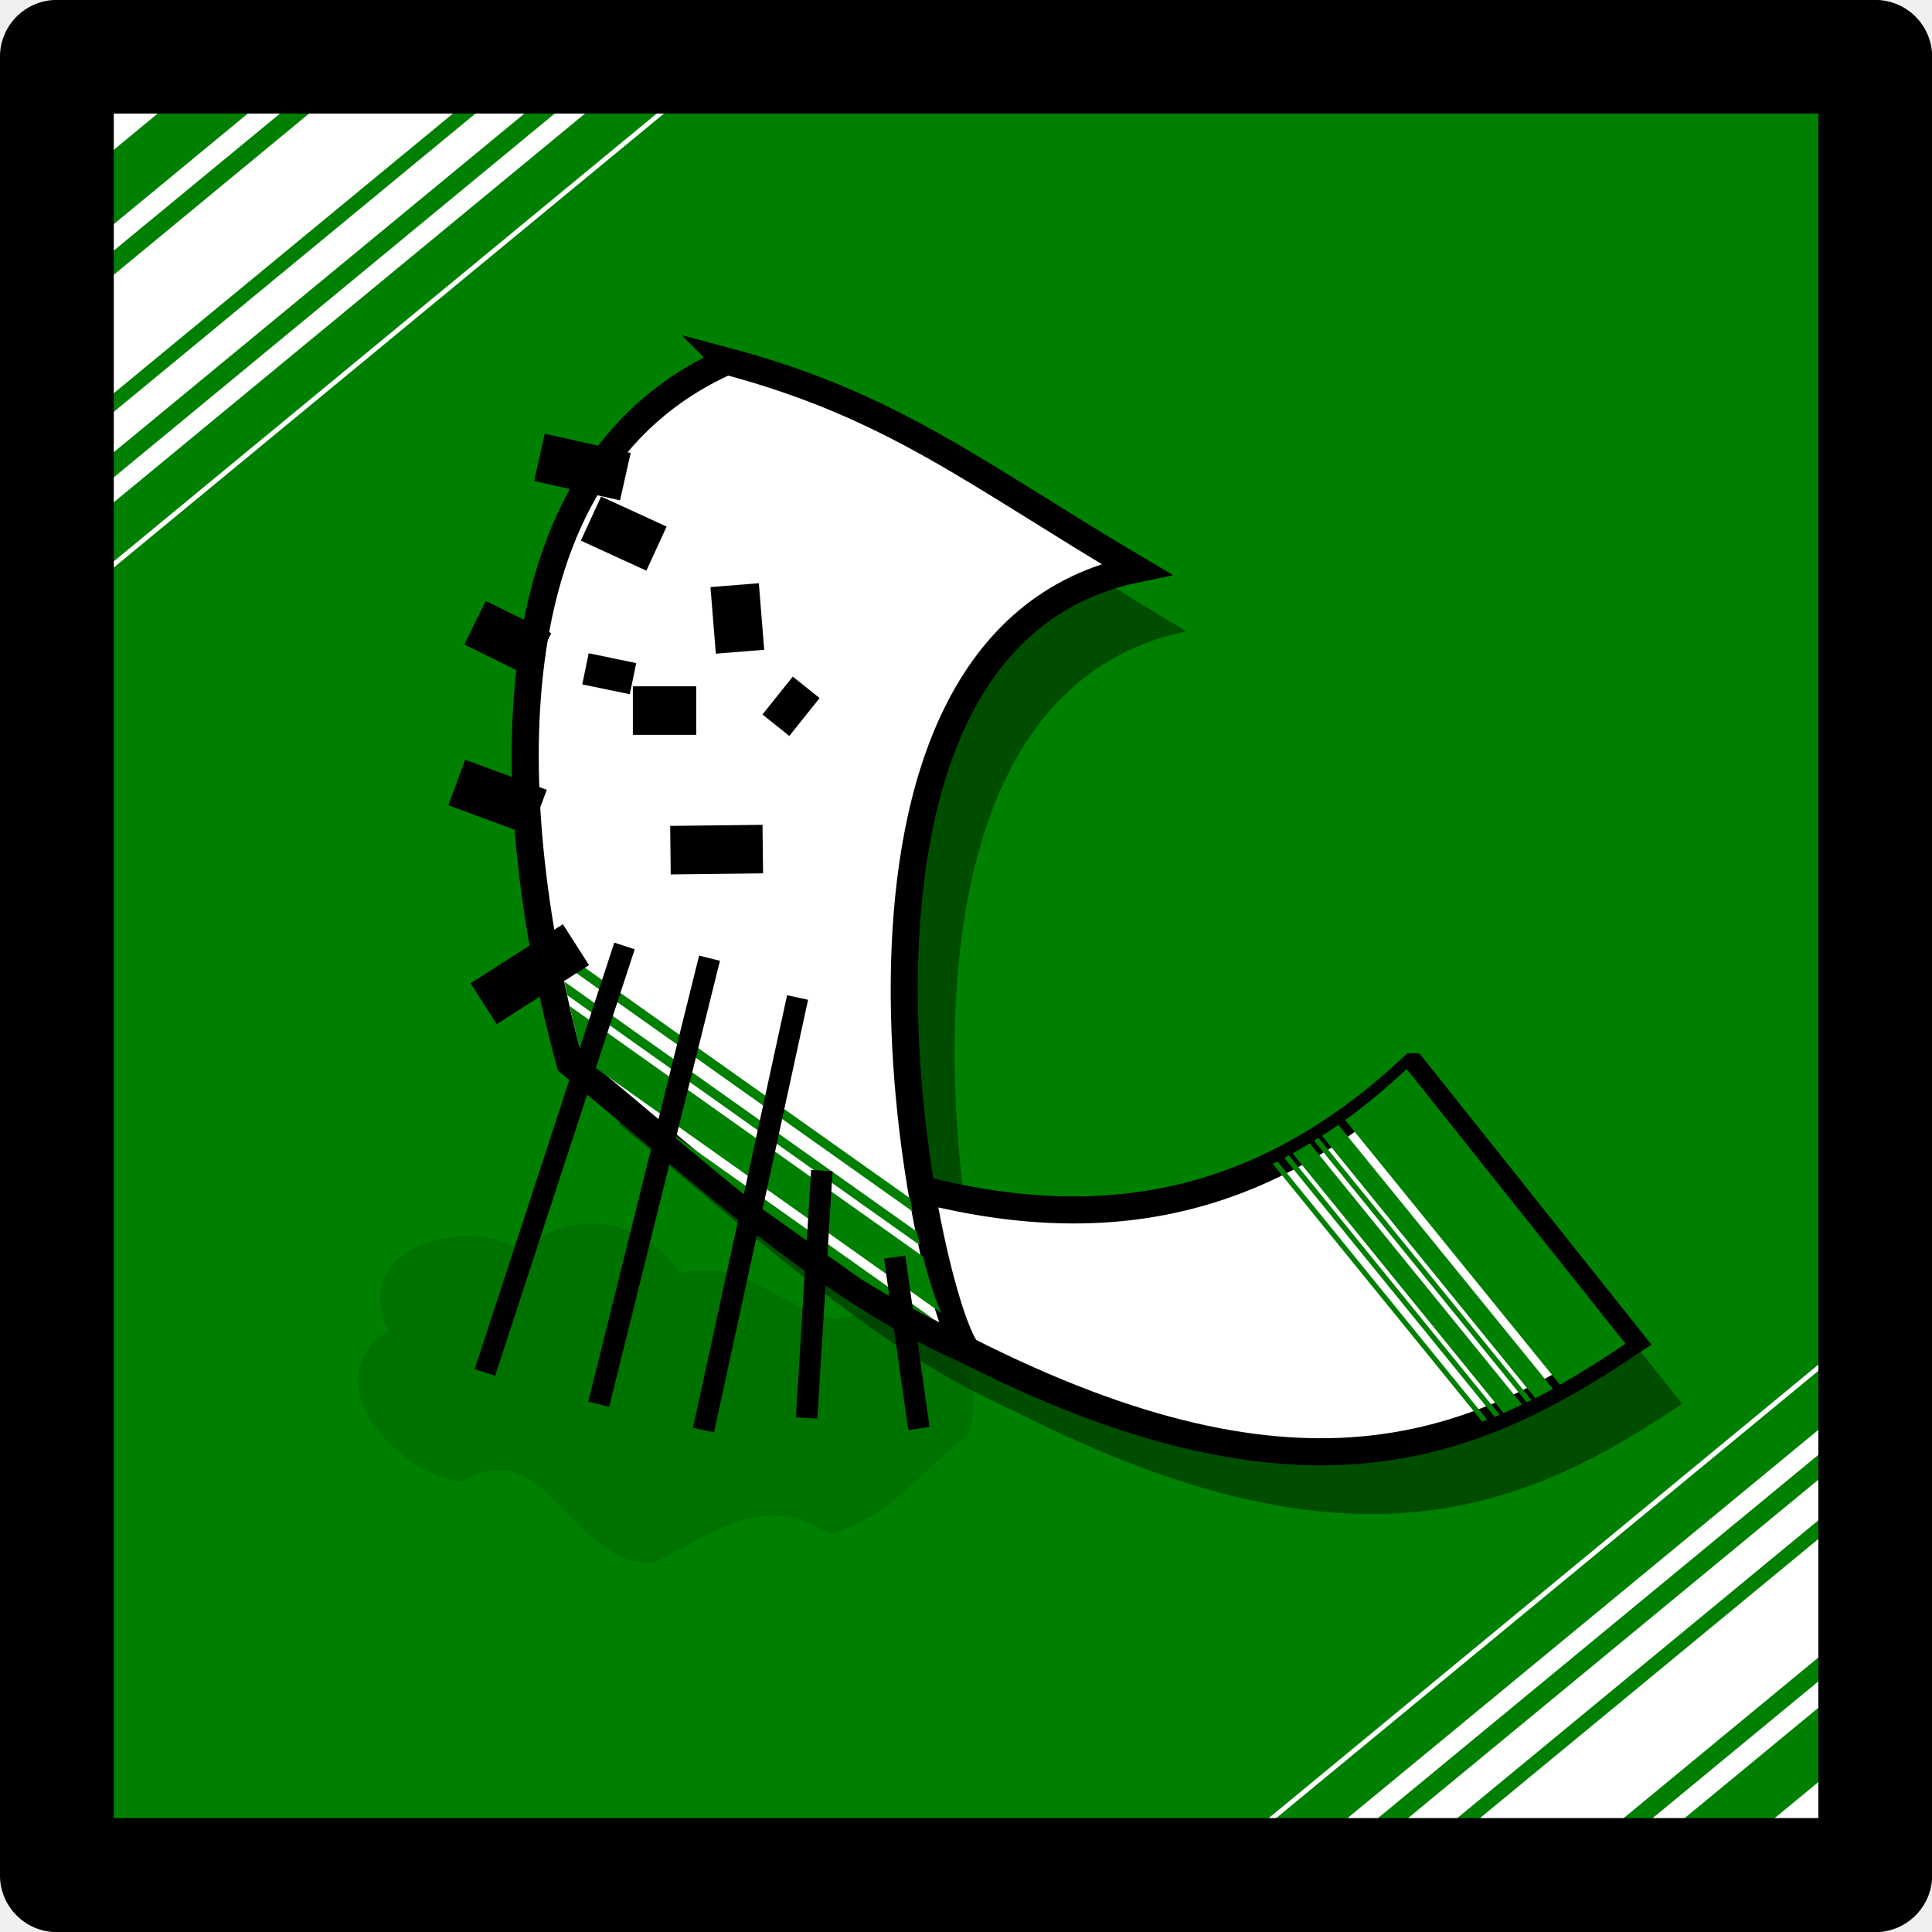
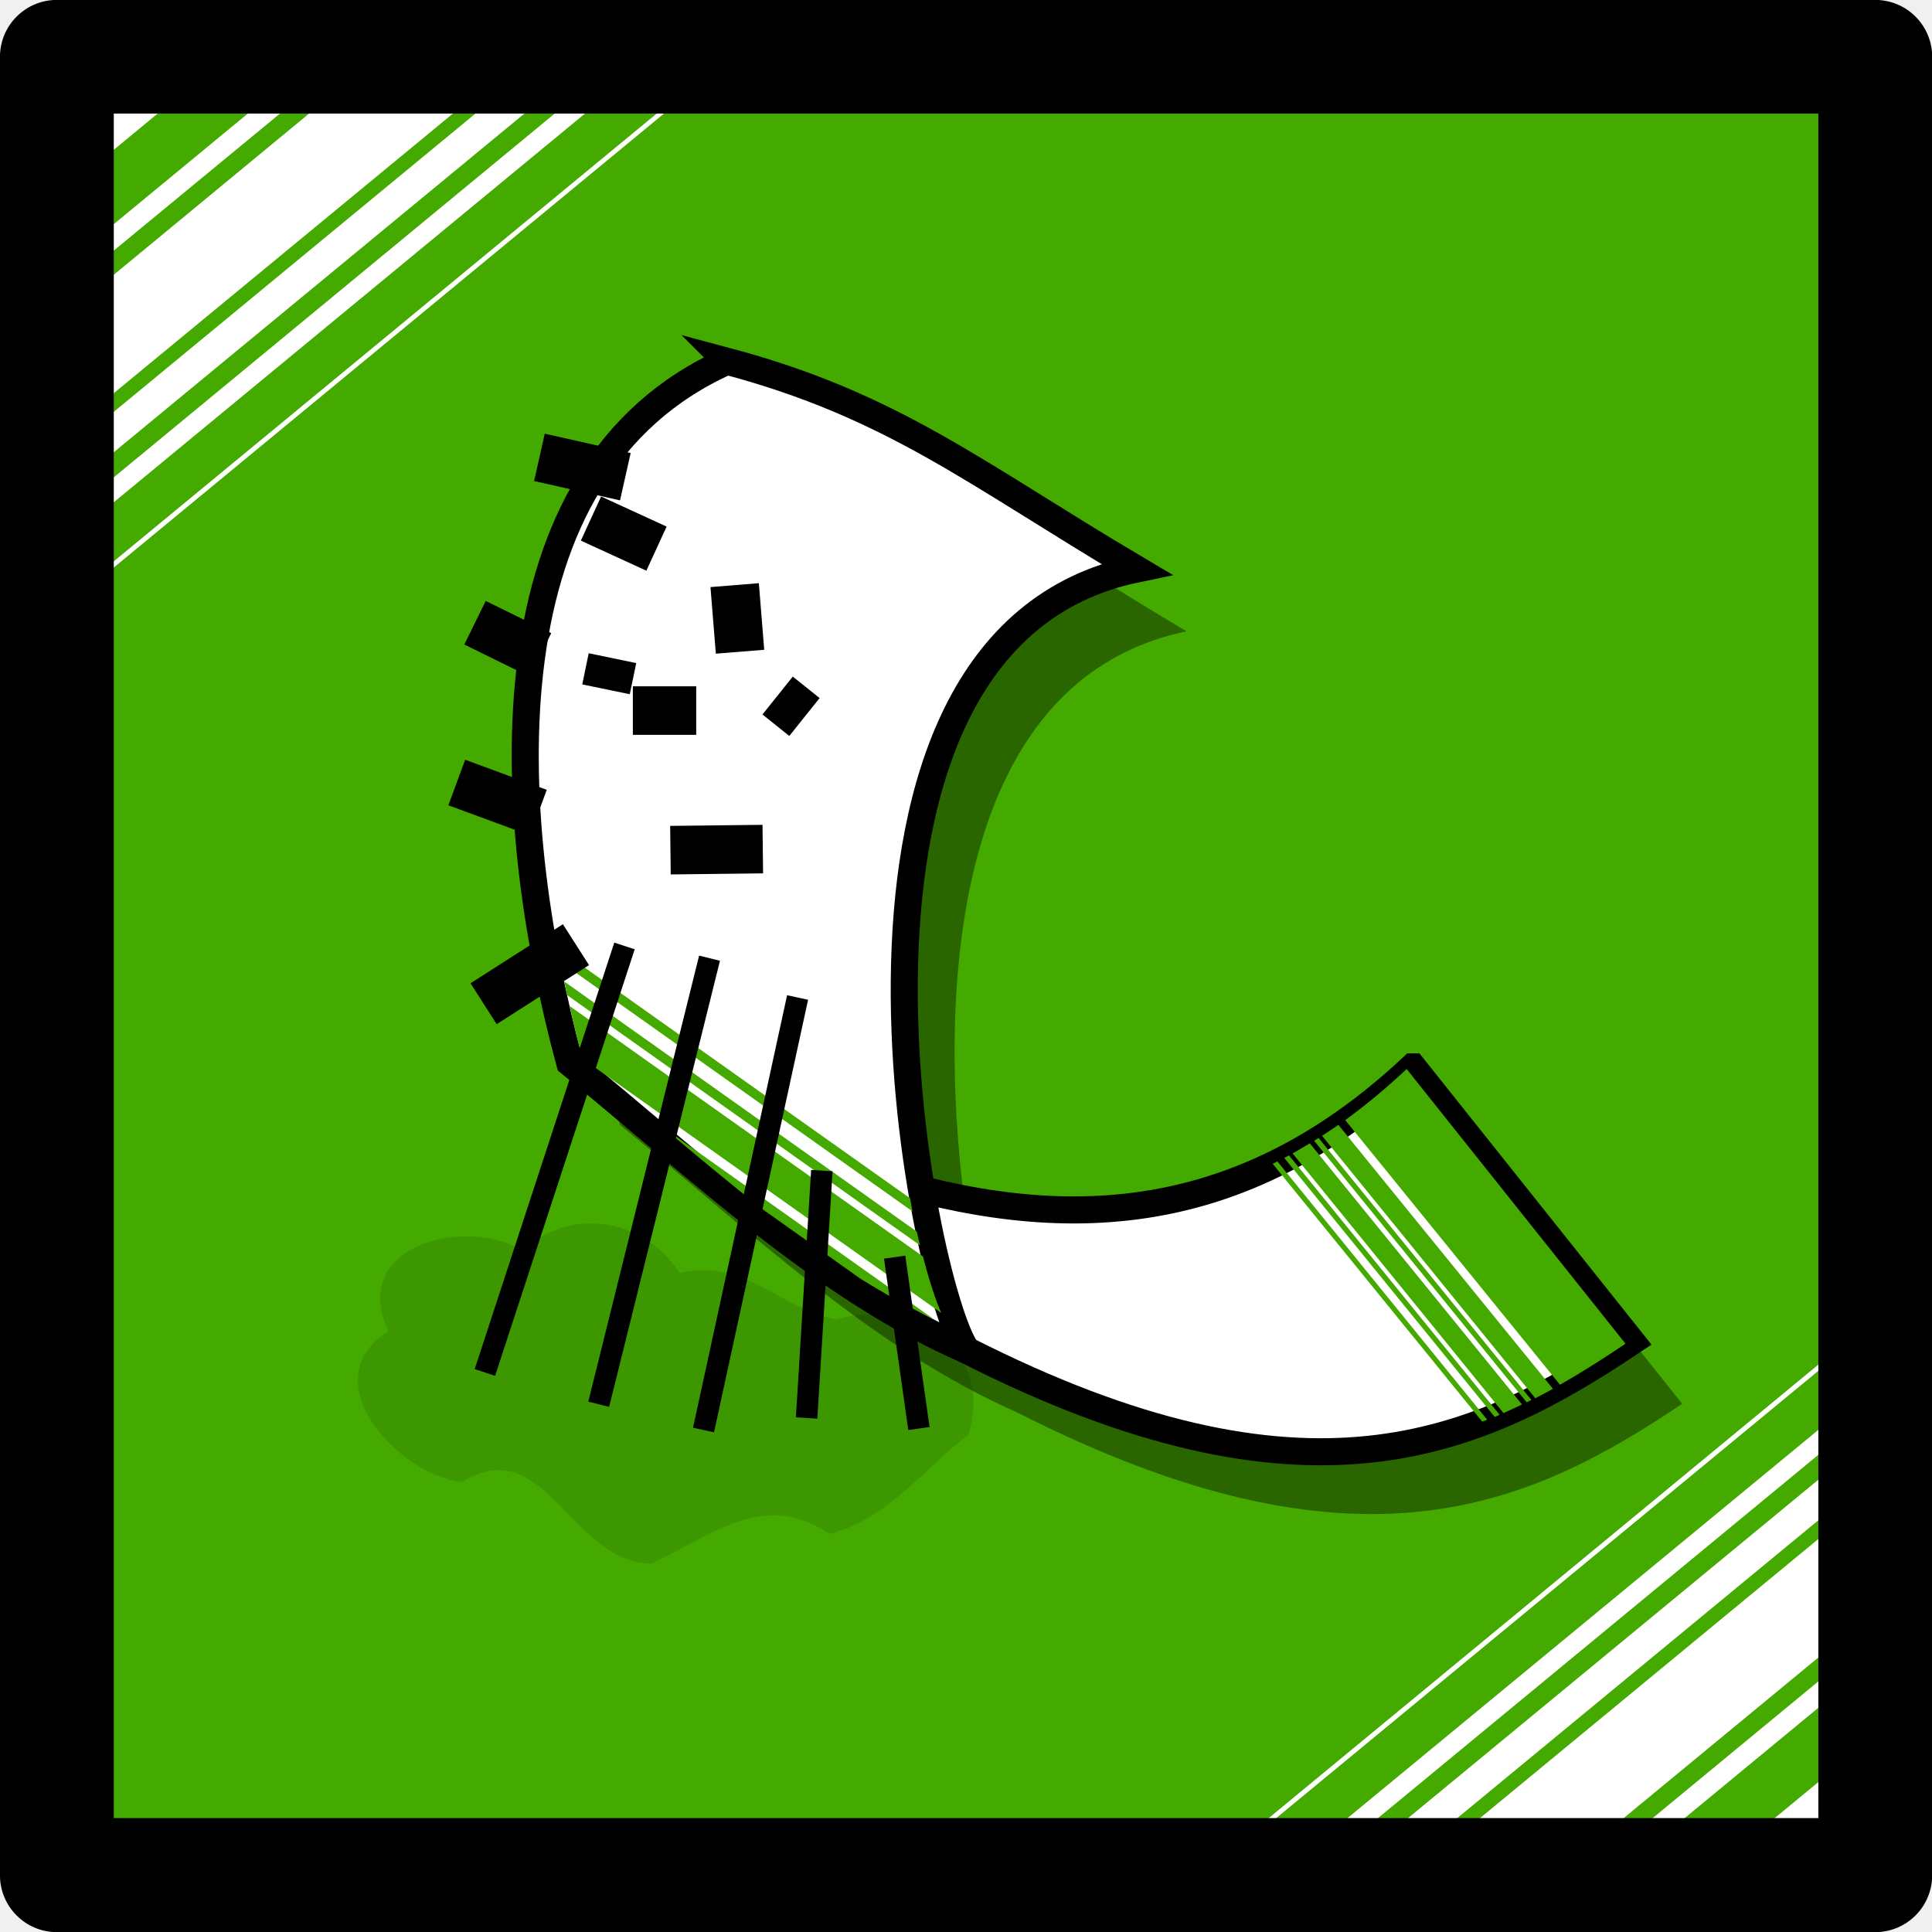
<svg xmlns="http://www.w3.org/2000/svg" width="8.996mm" height="8.996mm" viewBox="0 0 8.996 8.996" version="1.1" id="svg25719">
  <defs id="defs25716" />
  <g id="layer1" transform="translate(-13.99519,-26.78836)">
-     <path fill="#cccc00" fill-rule="evenodd" stroke="none" d="m 14.326,35.519 v -8.467 h 8.467 v 8.467 h -8.467" id="path1694-1-6-0-0-2-4-2" style="fill:#008000;fill-opacity:1;stroke-width:0.265" />
+     <path fill="#cccc00" fill-rule="evenodd" stroke="none" d="m 14.326,35.519 v -8.467 h 8.467 v 8.467 h -8.467" id="path1694-1-6-0-0-2-4-2" style="fill:#44aa00;fill-opacity:1;stroke-width:0.265" />
    <path id="path1694-1-6-0-0-2-4-2-1" style="fill:#ffffff;fill-opacity:1;stroke-width:0.265" d="m 14.774,27.092 -0.507,0.418 v 0.189 l 0.735,-0.607 z m 0.648,0 -1.154,0.952 v 0.123 l 1.304,-1.075 z m 0.285,0 -1.439,1.188 v 0.551 l 2.108,-1.738 z m 0.775,0 -2.214,1.826 v 0.188 l 2.442,-2.014 z m 0.369,0 -2.583,2.131 v 0.116 l 2.724,-2.247 z m 0.475,0 -3.058,2.522 v 0.029 l 3.093,-2.552 z m 5.408,5.826 -3.201,2.641 h 0.035 l 3.166,-2.612 z m 0,0.304 -2.833,2.336 h 0.142 l 2.691,-2.22 z m 0,0.232 -2.551,2.104 h 0.229 l 2.322,-1.915 z m 0,0.276 -2.216,1.828 h 0.669 l 1.548,-1.277 z m 0,0.663 -1.412,1.165 h 0.149 l 1.263,-1.042 z m 0,0.469 -0.844,0.696 h 0.228 l 0.615,-0.507 z" />
    <path id="path467-0-7" style="opacity:0.4;fill:#000000;fill-opacity:1;stroke:none;stroke-width:0.126;stroke-dasharray:none;stroke-dashoffset:14.7;stroke-opacity:1" d="m 17.614,28.76 c -1.139,0.509 -1.047,2.102 -0.732,3.266 0.62,0.507 1.176,1.042 1.849,1.339 -0.005,-0.007 -0.012,-0.017 -0.018,-0.028 l 0.018,0.028 c 1.583,0.804 2.38,0.441 3.097,-0.04 l -1.019,-1.279 C 20.059,32.748 19.293,32.81 18.52,32.616 18.352,31.616 18.351,29.971 19.52,29.728 18.77,29.284 18.39,28.967 17.614,28.76 Z" />
    <path style="color:#000000;fill:#000000;fill-opacity:1;stroke-width:0.265;stroke-linecap:round;stroke-linejoin:round;-inkscape-stroke:none" d="m 14.26,26.788 a 0.265,0.265 0 0 0 -0.265,0.265 v 8.467 a 0.265,0.265 0 0 0 0.265,0.265 h 8.467 a 0.265,0.265 0 0 0 0.265,-0.265 V 27.053 A 0.265,0.265 0 0 0 22.726,26.788 Z m 0.265,0.529 h 7.937 v 7.937 h -7.937 z" id="path424-0-7-3-0-1-8" />
    <path style="fill:#ffffff;fill-opacity:1;stroke:#000000;stroke-width:0.126;stroke-dasharray:none;stroke-dashoffset:14.7;stroke-opacity:1" d="m 20.574,31.756 1.019,1.279 c -0.718,0.481 -1.515,0.844 -3.098,0.04 l -0.52,-0.839 c 0.877,0.291 1.748,0.316 2.598,-0.48 z" id="path467-0" />
    <path style="opacity:0.11;fill:#000000;fill-opacity:1;stroke:none;stroke-width:0.2;stroke-dasharray:none;stroke-dashoffset:14.7;stroke-opacity:1" d="m 16.45,32.623 c -0.286,-0.186 -0.835,-0.031 -0.646,0.364 -0.362,0.23 0.045,0.666 0.34,0.703 0.391,-0.243 0.509,0.38 0.886,0.378 0.275,-0.126 0.518,-0.347 0.828,-0.137 0.272,-0.068 0.451,-0.316 0.645,-0.461 0.13,-0.393 -0.265,-0.639 -0.614,-0.538 -0.265,-0.049 -0.424,-0.288 -0.729,-0.216 -0.18,-0.273 -0.55,-0.319 -0.779,-0.057 l -0.018,0.011 -0.014,0.009" id="path7706" />
    <path style="fill:#ffffff;fill-opacity:1;stroke:#000000;stroke-width:0.126;stroke-dasharray:none;stroke-dashoffset:14.7;stroke-opacity:1" d="m 17.379,28.47 c 0.776,0.207 1.157,0.524 1.907,0.968 -1.617,0.336 -0.997,3.356 -0.789,3.638 -0.673,-0.297 -1.228,-0.833 -1.849,-1.339 -0.315,-1.165 -0.407,-2.757 0.732,-3.266 z" id="path369-0" />
-     <path id="path369-0-3" style="fill:#008000;fill-opacity:1;stroke:none;stroke-width:0.116;stroke-dasharray:none;stroke-dashoffset:14.7;stroke-opacity:1" d="m 16.594,31.206 c 0.004,0.02 0.007,0.041 0.011,0.061 l 1.639,1.162 c -0.004,-0.02 -0.007,-0.041 -0.011,-0.061 z m 0.029,0.153 c 0.004,0.021 0.009,0.042 0.013,0.063 l 1.643,1.165 c -0.005,-0.021 -0.01,-0.043 -0.015,-0.064 z m 0.025,0.114 c 0.019,0.084 0.038,0.166 0.06,0.245 l 1.67,1.184 c -0.026,-0.059 -0.056,-0.149 -0.085,-0.263 z m 0.43,0.561 c 0.159,0.134 0.316,0.266 0.475,0.39 l 0.448,0.318 c 0.111,0.069 0.224,0.132 0.341,0.188 z" />
+     <path id="path369-0-3" style="fill:#44aa00;fill-opacity:1;stroke:none;stroke-width:0.116;stroke-dasharray:none;stroke-dashoffset:14.7;stroke-opacity:1" d="m 16.594,31.206 c 0.004,0.02 0.007,0.041 0.011,0.061 l 1.639,1.162 c -0.004,-0.02 -0.007,-0.041 -0.011,-0.061 z m 0.029,0.153 c 0.004,0.021 0.009,0.042 0.013,0.063 l 1.643,1.165 c -0.005,-0.021 -0.01,-0.043 -0.015,-0.064 z m 0.025,0.114 c 0.019,0.084 0.038,0.166 0.06,0.245 l 1.67,1.184 c -0.026,-0.059 -0.056,-0.149 -0.085,-0.263 z m 0.43,0.561 c 0.159,0.134 0.316,0.266 0.475,0.39 l 0.448,0.318 c 0.111,0.069 0.224,0.132 0.341,0.188 z" />
    <path style="fill:#fad6b8;fill-opacity:1;stroke:#000000;stroke-width:0.1;stroke-dasharray:none;stroke-dashoffset:14.7;stroke-opacity:1" d="m 16.253,33.179 0.65,-1.986" id="path4193-5" />
    <path style="fill:#fad6b8;fill-opacity:1;stroke:#000000;stroke-width:0.1;stroke-dasharray:none;stroke-dashoffset:14.7;stroke-opacity:1" d="m 16.783,33.327 0.516,-2.077" id="path4195-8" />
    <path style="fill:#fad6b8;fill-opacity:1;stroke:#000000;stroke-width:0.1;stroke-dasharray:none;stroke-dashoffset:14.7;stroke-opacity:1" d="m 17.271,33.447 0.438,-2.014" id="path4197-2" />
    <path style="fill:#fad6b8;fill-opacity:1;stroke:#000000;stroke-width:0.1;stroke-dasharray:none;stroke-dashoffset:14.7;stroke-opacity:1" d="m 17.751,33.391 0.071,-1.152" id="path4199-0" />
    <path style="fill:#fad6b8;fill-opacity:1;stroke:#000000;stroke-width:0.1;stroke-dasharray:none;stroke-dashoffset:14.7;stroke-opacity:1" d="M 18.274,33.44 18.161,32.642" id="path4201-0" />
    <path style="fill:#fad6b8;fill-opacity:1;stroke:#000000;stroke-width:0.226;stroke-dasharray:none;stroke-dashoffset:14.7;stroke-opacity:1" d="m 17.117,30.747 0.43,-0.005" id="path4215-4" />
    <path style="fill:#fad6b8;fill-opacity:1;stroke:#000000;stroke-width:0.226;stroke-dasharray:none;stroke-dashoffset:14.7;stroke-opacity:1" d="m 17.616,30.027 0.125,0.1" id="path4217-0" />
    <path style="fill:#fad6b8;fill-opacity:1;stroke:#000000;stroke-width:0.226;stroke-dasharray:none;stroke-dashoffset:14.7;stroke-opacity:1" d="m 17.416,29.513 0.025,0.31" id="path4219-4" />
    <path style="fill:#fad6b8;fill-opacity:1;stroke:#000000;stroke-width:0.226;stroke-dasharray:none;stroke-dashoffset:14.7;stroke-opacity:1" d="m 16.942,30.097 h 0.295" id="path4225-6" />
    <path style="fill:#fad6b8;fill-opacity:1;stroke:#000000;stroke-width:0.226;stroke-dasharray:none;stroke-dashoffset:14.7;stroke-opacity:1" d="m 16.847,29.853 -0.03,0.145" id="path4227-7" />
    <path style="fill:#fad6b8;fill-opacity:1;stroke:#000000;stroke-width:0.226;stroke-dasharray:none;stroke-dashoffset:14.7;stroke-opacity:1" d="m 16.747,29.203 0.305,0.14" id="path4229-1" />
    <path style="fill:#fad6b8;fill-opacity:1;stroke:#000000;stroke-width:0.226;stroke-dasharray:none;stroke-dashoffset:14.7;stroke-opacity:1" d="m 16.677,31.187 -0.43,0.275" id="path4231-0" />
    <path style="fill:#fad6b8;fill-opacity:1;stroke:#000000;stroke-width:0.226;stroke-dasharray:none;stroke-dashoffset:14.7;stroke-opacity:1" d="M 16.502,30.572 16.122,30.432" id="path4233-4" />
    <path style="fill:#fad6b8;fill-opacity:1;stroke:#000000;stroke-width:0.226;stroke-dasharray:none;stroke-dashoffset:14.7;stroke-opacity:1" d="M 16.512,29.838 16.207,29.688" id="path4235-6" />
    <path style="fill:#fad6b8;fill-opacity:1;stroke:#000000;stroke-width:0.226;stroke-dasharray:none;stroke-dashoffset:14.7;stroke-opacity:1" d="m 16.507,28.918 0.4,0.09" id="path4237-3" />
-     <path id="path467-0-5" style="fill:#008000;fill-opacity:1;stroke:none;stroke-width:0.126;stroke-dasharray:none;stroke-dashoffset:14.7;stroke-opacity:1" d="m 20.545,31.766 c -0.095,0.089 -0.19,0.168 -0.286,0.238 l 1,1.232 c 0.104,-0.059 0.206,-0.124 0.305,-0.191 z m -0.318,0.26 c -0.025,0.018 -0.051,0.034 -0.076,0.051 l 0.993,1.222 c 0.028,-0.014 0.055,-0.029 0.082,-0.044 z m -0.092,0.061 c -0.007,0.004 -0.014,0.009 -0.021,0.013 l 0.99,1.218 c 0.007,-0.004 0.015,-0.007 0.022,-0.011 z m -0.041,0.025 c -0.027,0.016 -0.053,0.032 -0.08,0.047 l 0.982,1.209 c 0.029,-0.013 0.058,-0.026 0.086,-0.04 z m -0.097,0.056 c -0.007,0.004 -0.014,0.008 -0.022,0.012 l 0.98,1.206 c 0.008,-0.003 0.016,-0.006 0.023,-0.01 z m -0.054,0.028 c -0.007,0.004 -0.014,0.008 -0.022,0.011 l 0.976,1.201 c 0.008,-0.003 0.016,-0.006 0.023,-0.009 z" />
+     <path id="path467-0-5" style="fill:#44aa00;fill-opacity:1;stroke:none;stroke-width:0.126;stroke-dasharray:none;stroke-dashoffset:14.7;stroke-opacity:1" d="m 20.545,31.766 c -0.095,0.089 -0.19,0.168 -0.286,0.238 l 1,1.232 c 0.104,-0.059 0.206,-0.124 0.305,-0.191 z m -0.318,0.26 c -0.025,0.018 -0.051,0.034 -0.076,0.051 l 0.993,1.222 c 0.028,-0.014 0.055,-0.029 0.082,-0.044 z m -0.092,0.061 c -0.007,0.004 -0.014,0.009 -0.021,0.013 l 0.99,1.218 c 0.007,-0.004 0.015,-0.007 0.022,-0.011 z m -0.041,0.025 c -0.027,0.016 -0.053,0.032 -0.08,0.047 l 0.982,1.209 c 0.029,-0.013 0.058,-0.026 0.086,-0.04 z m -0.097,0.056 c -0.007,0.004 -0.014,0.008 -0.022,0.012 l 0.98,1.206 c 0.008,-0.003 0.016,-0.006 0.023,-0.01 z m -0.054,0.028 c -0.007,0.004 -0.014,0.008 -0.022,0.011 l 0.976,1.201 c 0.008,-0.003 0.016,-0.006 0.023,-0.009 z" />
  </g>
</svg>
